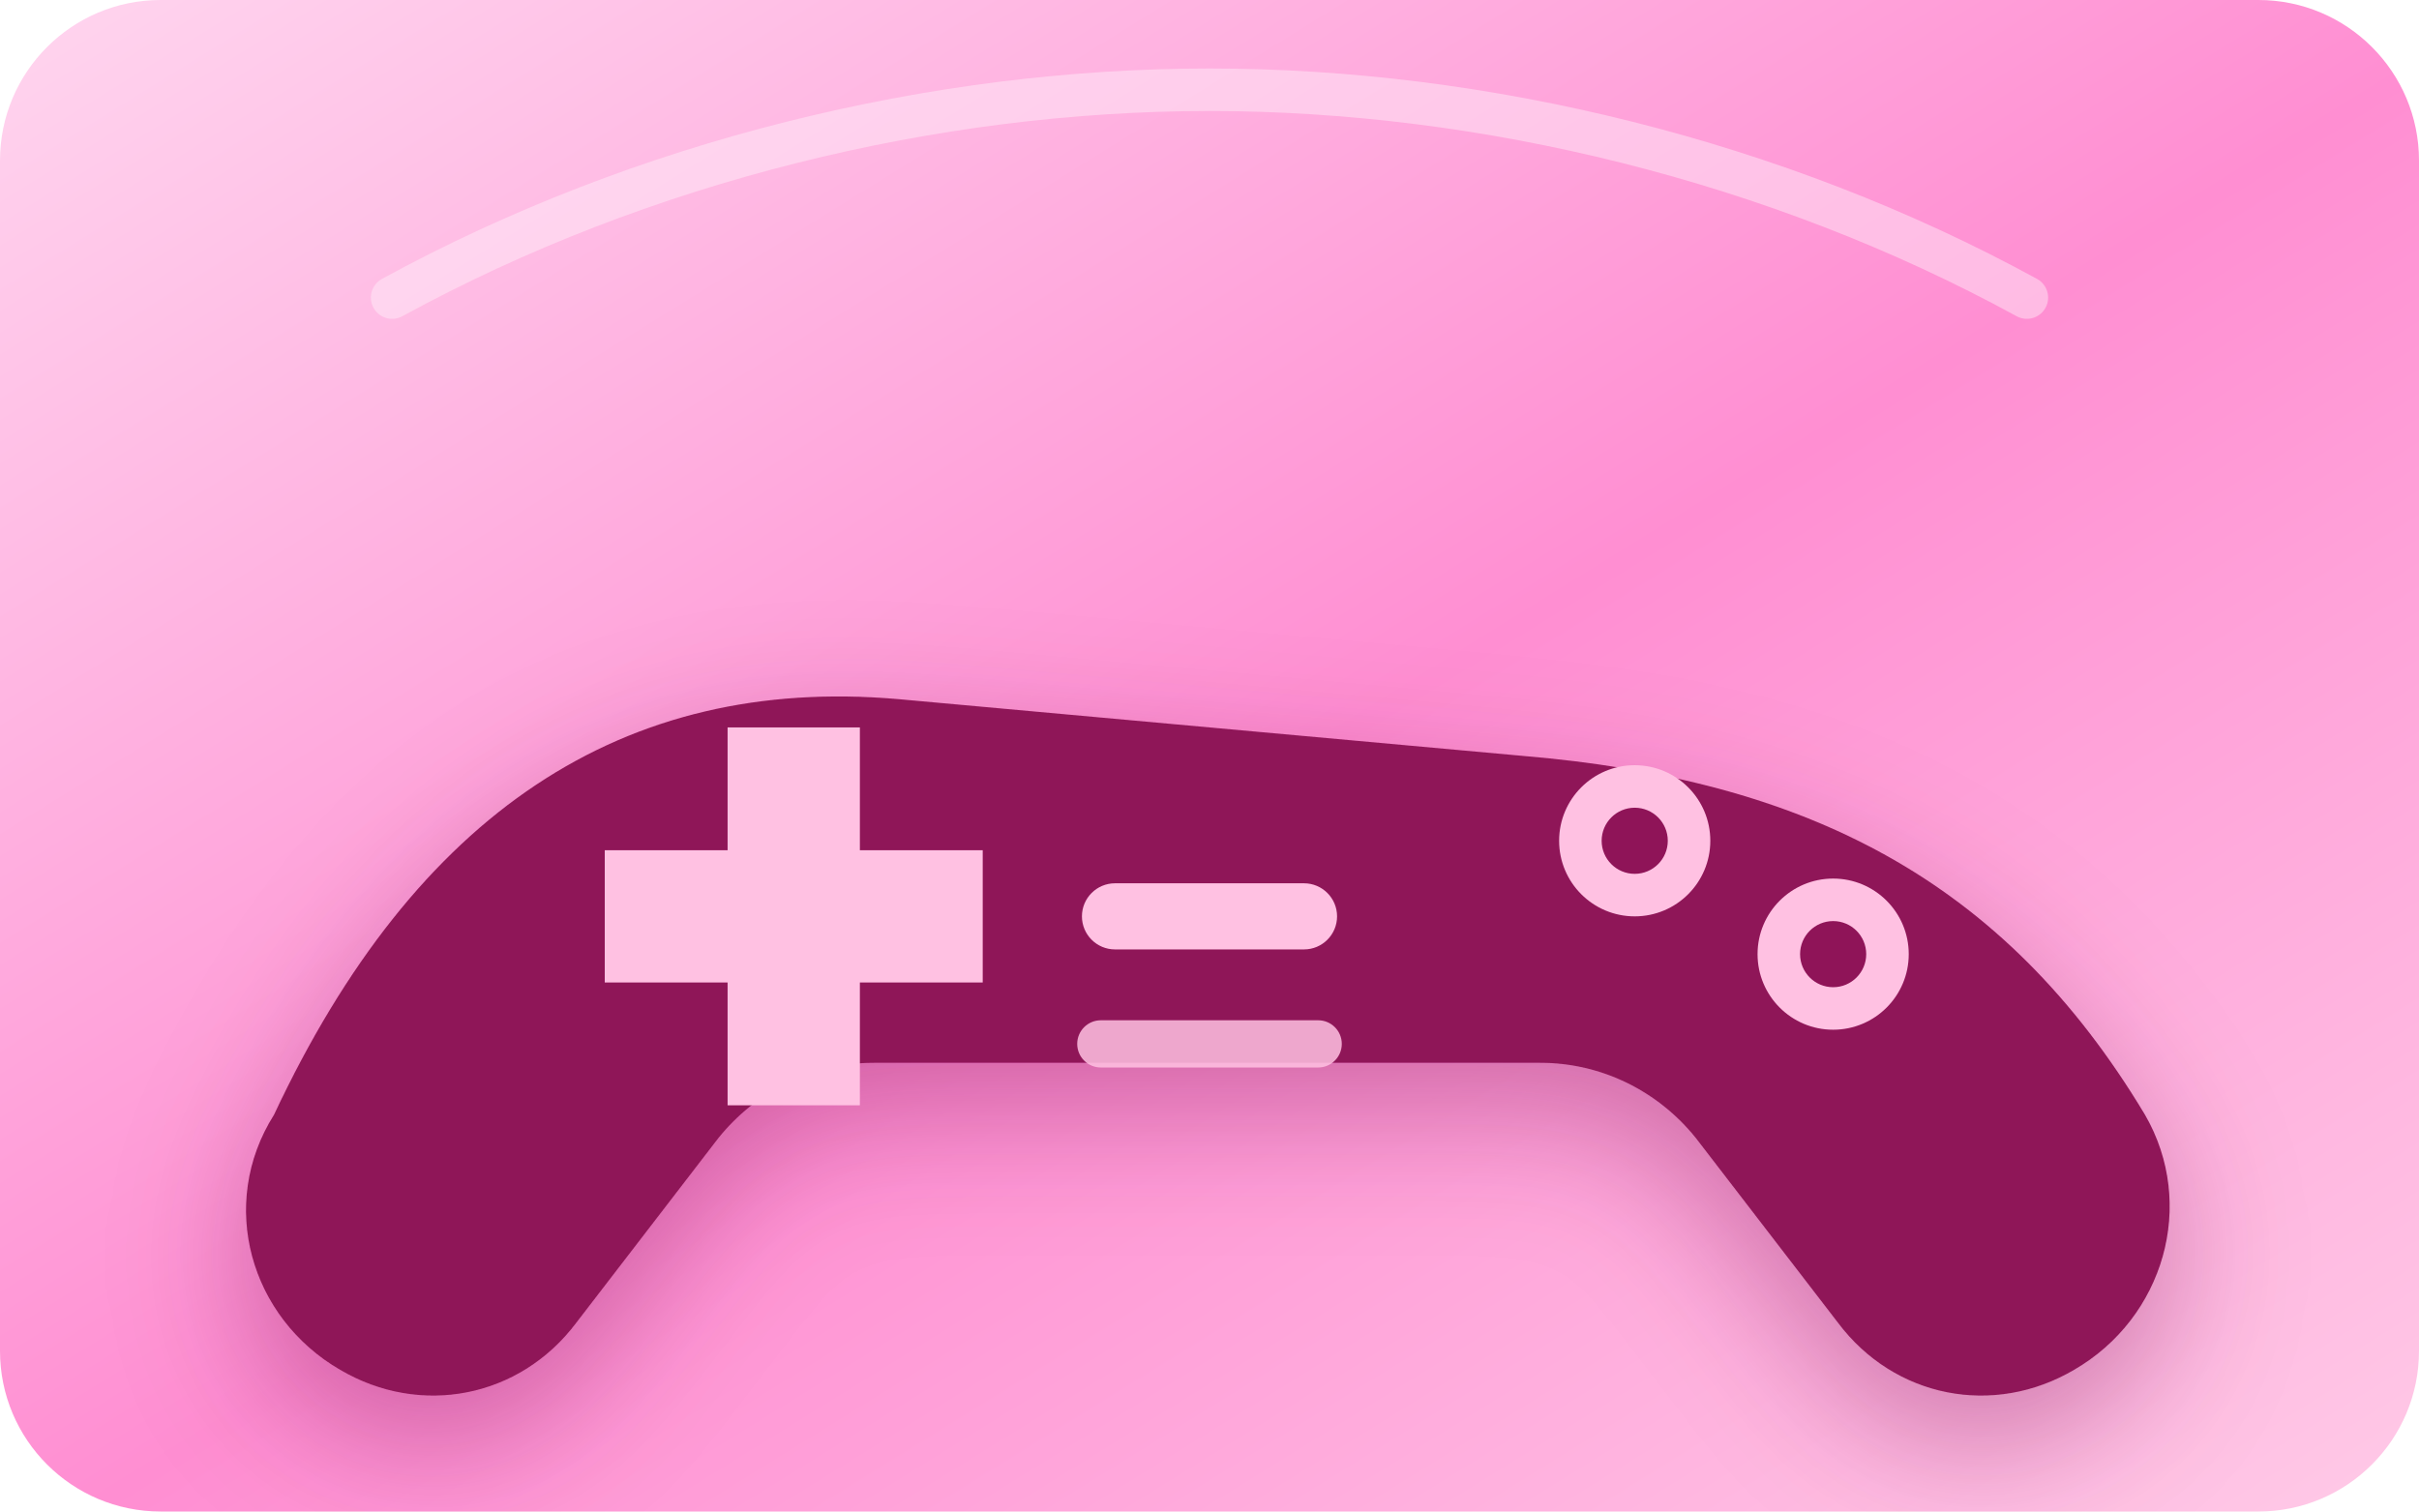
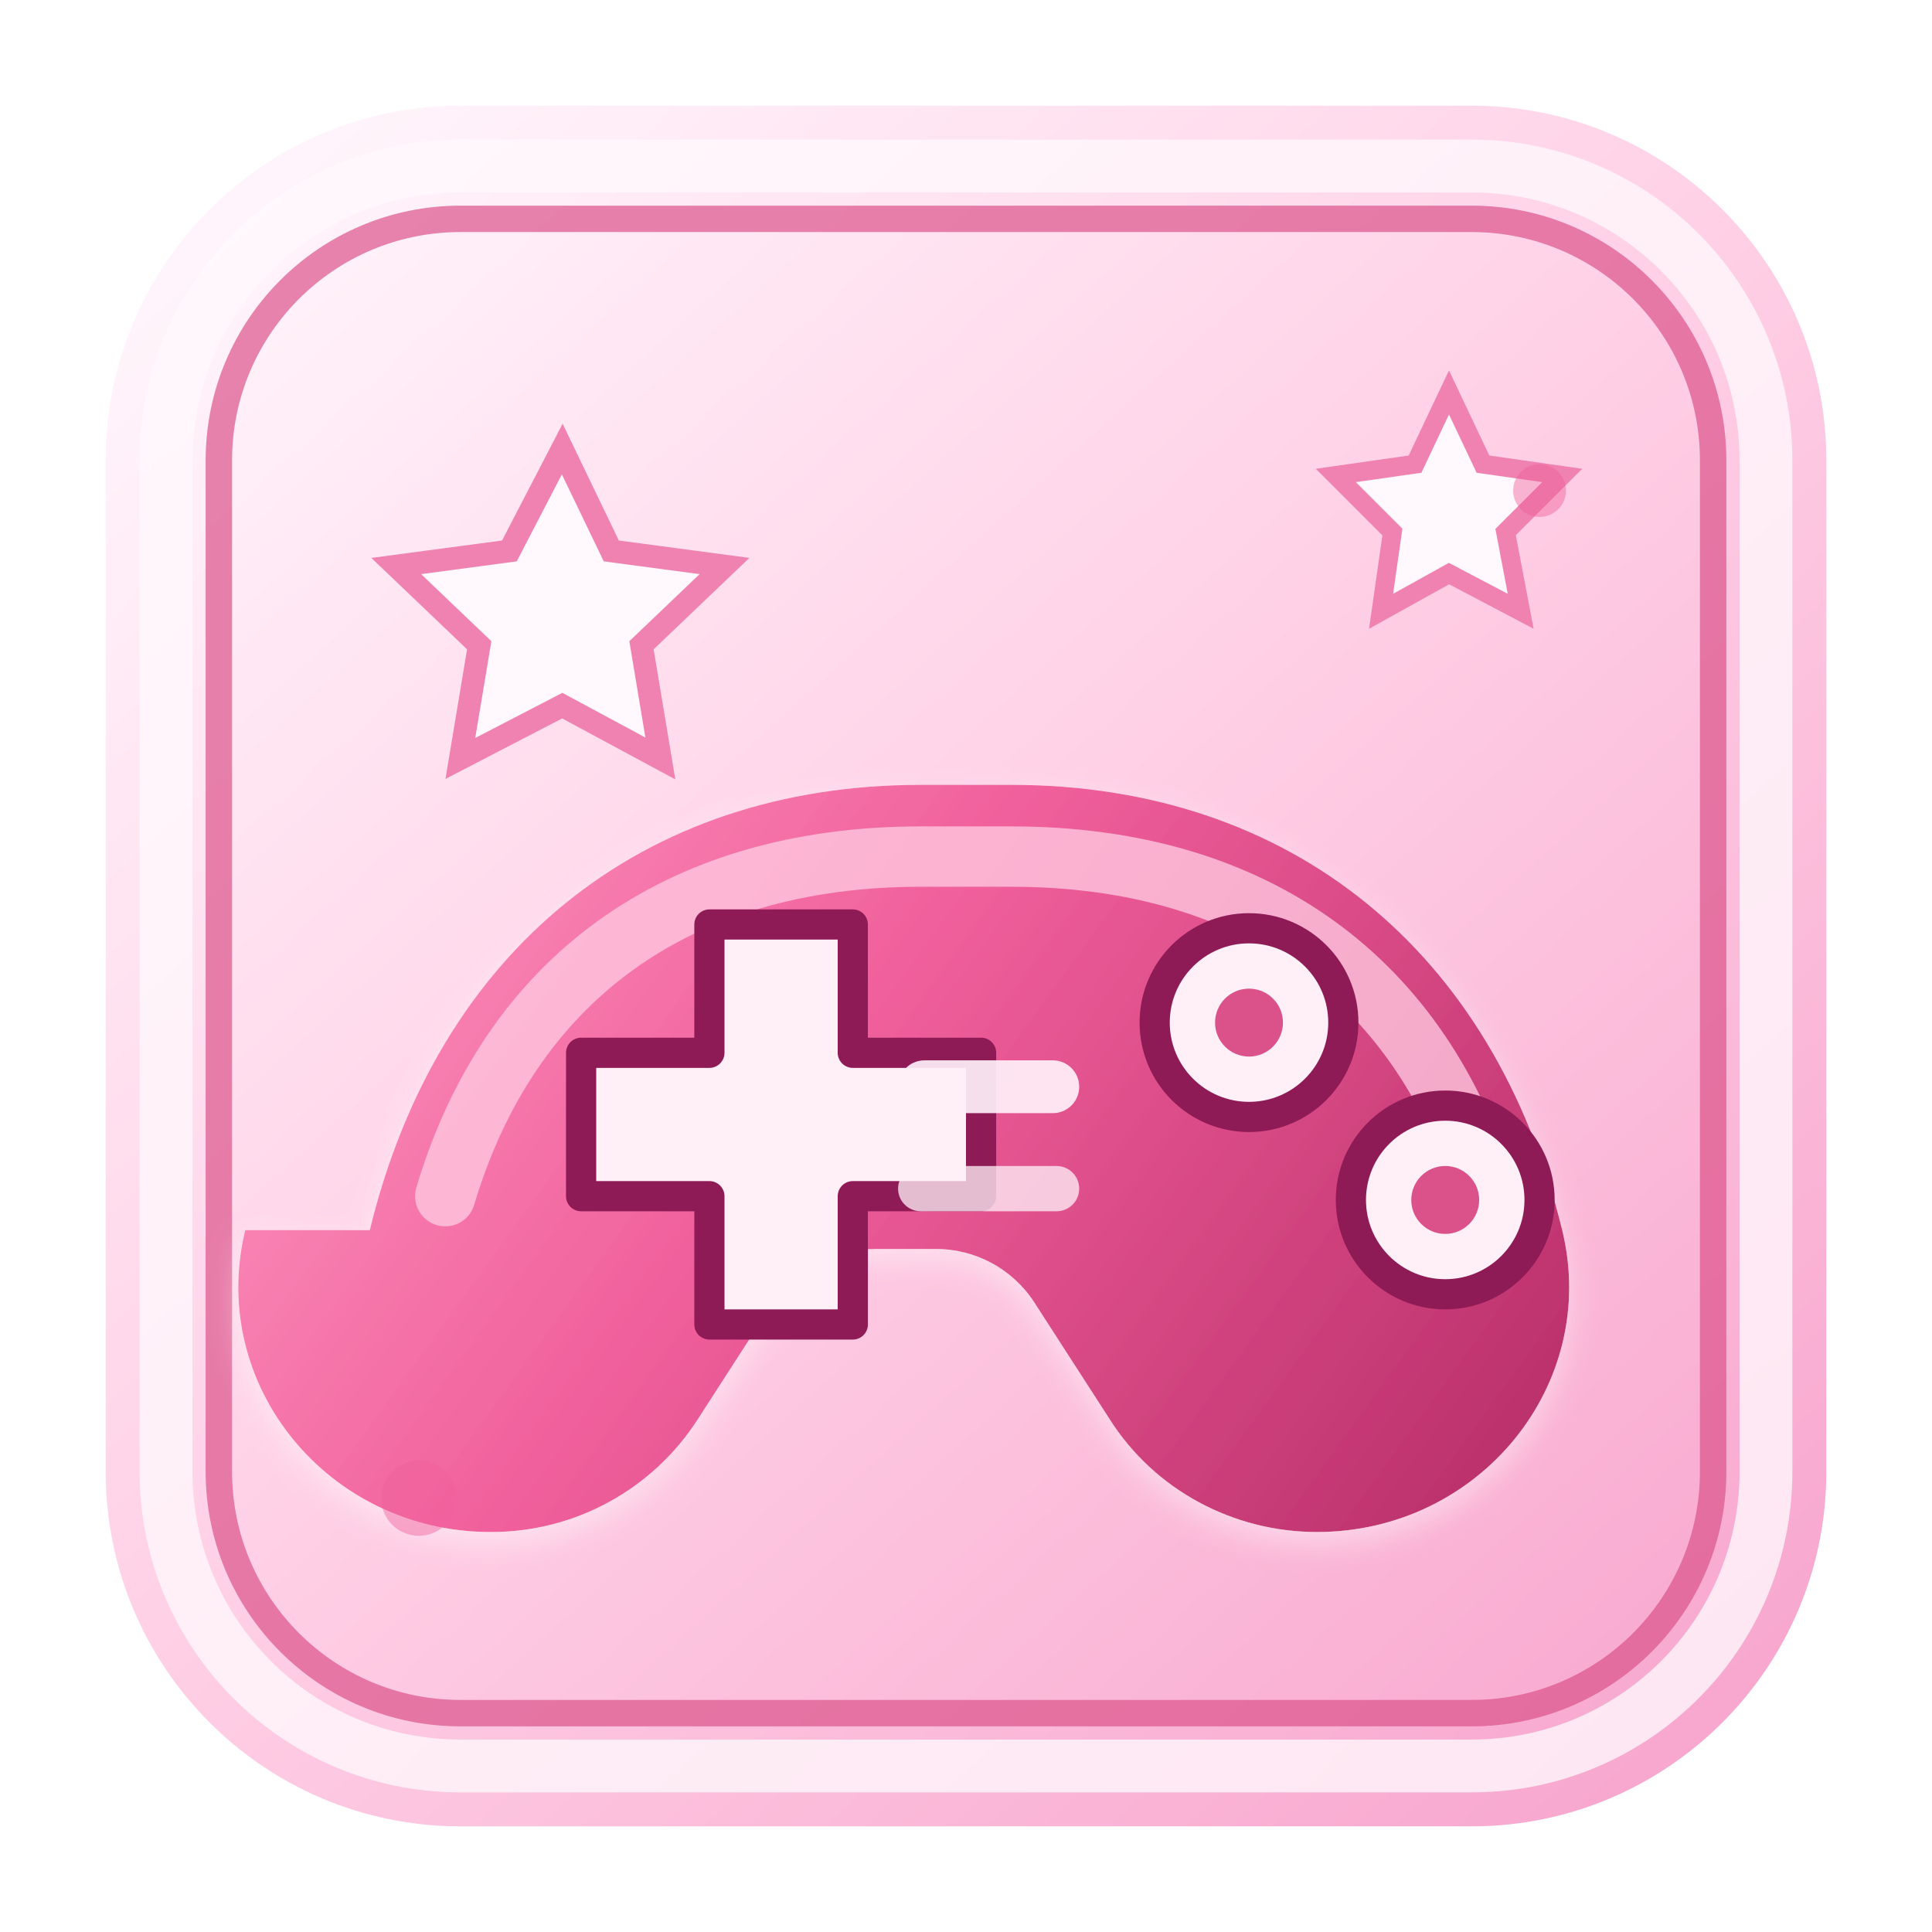
- <svg xmlns="http://www.w3.org/2000/svg" width="512" height="320" viewBox="0 0 512 320" role="img" aria-label="Consola Rosita NES">
+ <svg xmlns="http://www.w3.org/2000/svg" width="512" height="512" viewBox="0 0 512 512" role="img" aria-label="Consola Rosita NES">
  <defs>
-     <linearGradient id="pink-bg" x1="0" x2="1" y1="0" y2="1">
-       <stop offset="0" stop-color="#ffd6ef" />
-       <stop offset="0.52" stop-color="#ff8ed2" />
-       <stop offset="1" stop-color="#ffcae7" />
+     <linearGradient id="bg" x1="68" y1="54" x2="440" y2="464" gradientUnits="userSpaceOnUse">
+       <stop offset="0" stop-color="#fff4fb" />
+       <stop offset=".45" stop-color="#ffd2e7" />
+       <stop offset="1" stop-color="#f8a8cf" />
    </linearGradient>
-     <filter id="soft-shadow" x="-30%" y="-30%" width="160%" height="160%">
-       <feDropShadow dx="0" dy="10" stdDeviation="14" flood-color="#7a0d4a" flood-opacity=".35" />
+     <linearGradient id="pad" x1="98" y1="149" x2="422" y2="384" gradientUnits="userSpaceOnUse">
+       <stop offset="0" stop-color="#ff9cc5" />
+       <stop offset=".45" stop-color="#f05f9b" />
+       <stop offset="1" stop-color="#b72d68" />
+     </linearGradient>
+     <filter id="shadow" x="-20%" y="-20%" width="140%" height="150%">
+       <feDropShadow dx="0" dy="18" stdDeviation="18" flood-color="#7d1646" flood-opacity=".35" />
+       <feDropShadow dx="0" dy="3" stdDeviation="4" flood-color="#fff" flood-opacity=".45" />
    </filter>
  </defs>
-   <rect width="512" height="320" rx="34" fill="url(#pink-bg)" />
-   <path d="M58 236c30-64 74-93 132-88l132 12c60 5 102 26 132 76 11 19 4 43-15 54-17 10-38 6-50-10l-30-39c-8-10-20-16-33-16H185c-13 0-25 6-33 16l-30 39c-12 16-33 20-50 10-19-11-26-35-14-54Z" fill="#8f1458" filter="url(#soft-shadow)" />
-   <circle cx="176" cy="195" r="14" fill="#ffc1e2" />
-   <circle cx="176" cy="195" r="6" fill="#8f1458" />
-   <path d="M128 180h26v-26h28v26h26v28h-26v26h-28v-26h-26z" fill="#ffc1e2" />
-   <circle cx="346" cy="178" r="16" fill="#ffc1e2" />
-   <circle cx="388" cy="202" r="16" fill="#ffc1e2" />
-   <circle cx="346" cy="178" r="7" fill="#8f1458" />
-   <circle cx="388" cy="202" r="7" fill="#8f1458" />
-   <rect x="229" y="187" width="54" height="14" rx="7" fill="#ffc1e2" />
-   <rect x="228" y="216" width="56" height="10" rx="5" fill="#ffc1e2" opacity=".85" />
-   <path d="M83 63c53-29 115-44 173-44s120 15 173 44" fill="none" stroke="#fff2fa" stroke-width="9" stroke-linecap="round" opacity=".45" />
+   <rect x="28" y="28" width="456" height="456" rx="94" fill="url(#bg)" />
+   <rect x="44" y="44" width="424" height="424" rx="78" fill="none" stroke="#fff9fd" stroke-width="14" opacity=".78" />
+   <rect x="58" y="58" width="396" height="396" rx="64" fill="none" stroke="#db528a" stroke-width="7" opacity=".7" />
+   <path d="M98 326c18-74 72-118 146-118h24c74 0 128 44 146 118 10 41-22 80-65 80-22 0-43-11-55-30l-20-31a31 31 0 0 0-26-14h-16c-11 0-21 5-27 14l-20 31a65 65 0 0 1-55 30c-43 0-75-39-65-80Z" fill="url(#pad)" filter="url(#shadow)" />
+   <path d="M118 317c17-57 61-90 126-90h24c65 0 109 33 126 90" fill="none" stroke="#ffc9e0" stroke-width="16" stroke-linecap="round" opacity=".78" />
+   <path d="M154 279h34v-34h38v34h34v38h-34v34h-38v-34h-34z" fill="#fff0f8" stroke="#8e1b55" stroke-width="8" stroke-linejoin="round" />
+   <circle cx="331" cy="271" r="25" fill="#fff0f8" stroke="#8e1b55" stroke-width="8" />
+   <circle cx="383" cy="318" r="25" fill="#fff0f8" stroke="#8e1b55" stroke-width="8" />
+   <circle cx="331" cy="271" r="9" fill="#db528a" />
+   <circle cx="383" cy="318" r="9" fill="#db528a" />
+   <rect x="238" y="281" width="48" height="14" rx="7" fill="#fff0f8" opacity=".92" />
+   <rect x="238" y="309" width="48" height="12" rx="6" fill="#fff0f8" opacity=".76" />
+   <path d="M149 119l13 27 30 4-22 21 5 30-26-14-27 14 5-30-22-21 30-4 14-27Z" fill="#fff8fc" stroke="#ef82b1" stroke-width="6" />
+   <path d="M384 104l9 19 21 3-15 15 4 21-19-10-18 10 3-21-15-15 21-3 9-19Z" fill="#fff8fc" stroke="#ef82b1" stroke-width="5" />
+   <circle cx="111" cy="397" r="10" fill="#f05f9b" opacity=".45" />
+   <circle cx="408" cy="130" r="7" fill="#f05f9b" opacity=".45" />
</svg>
